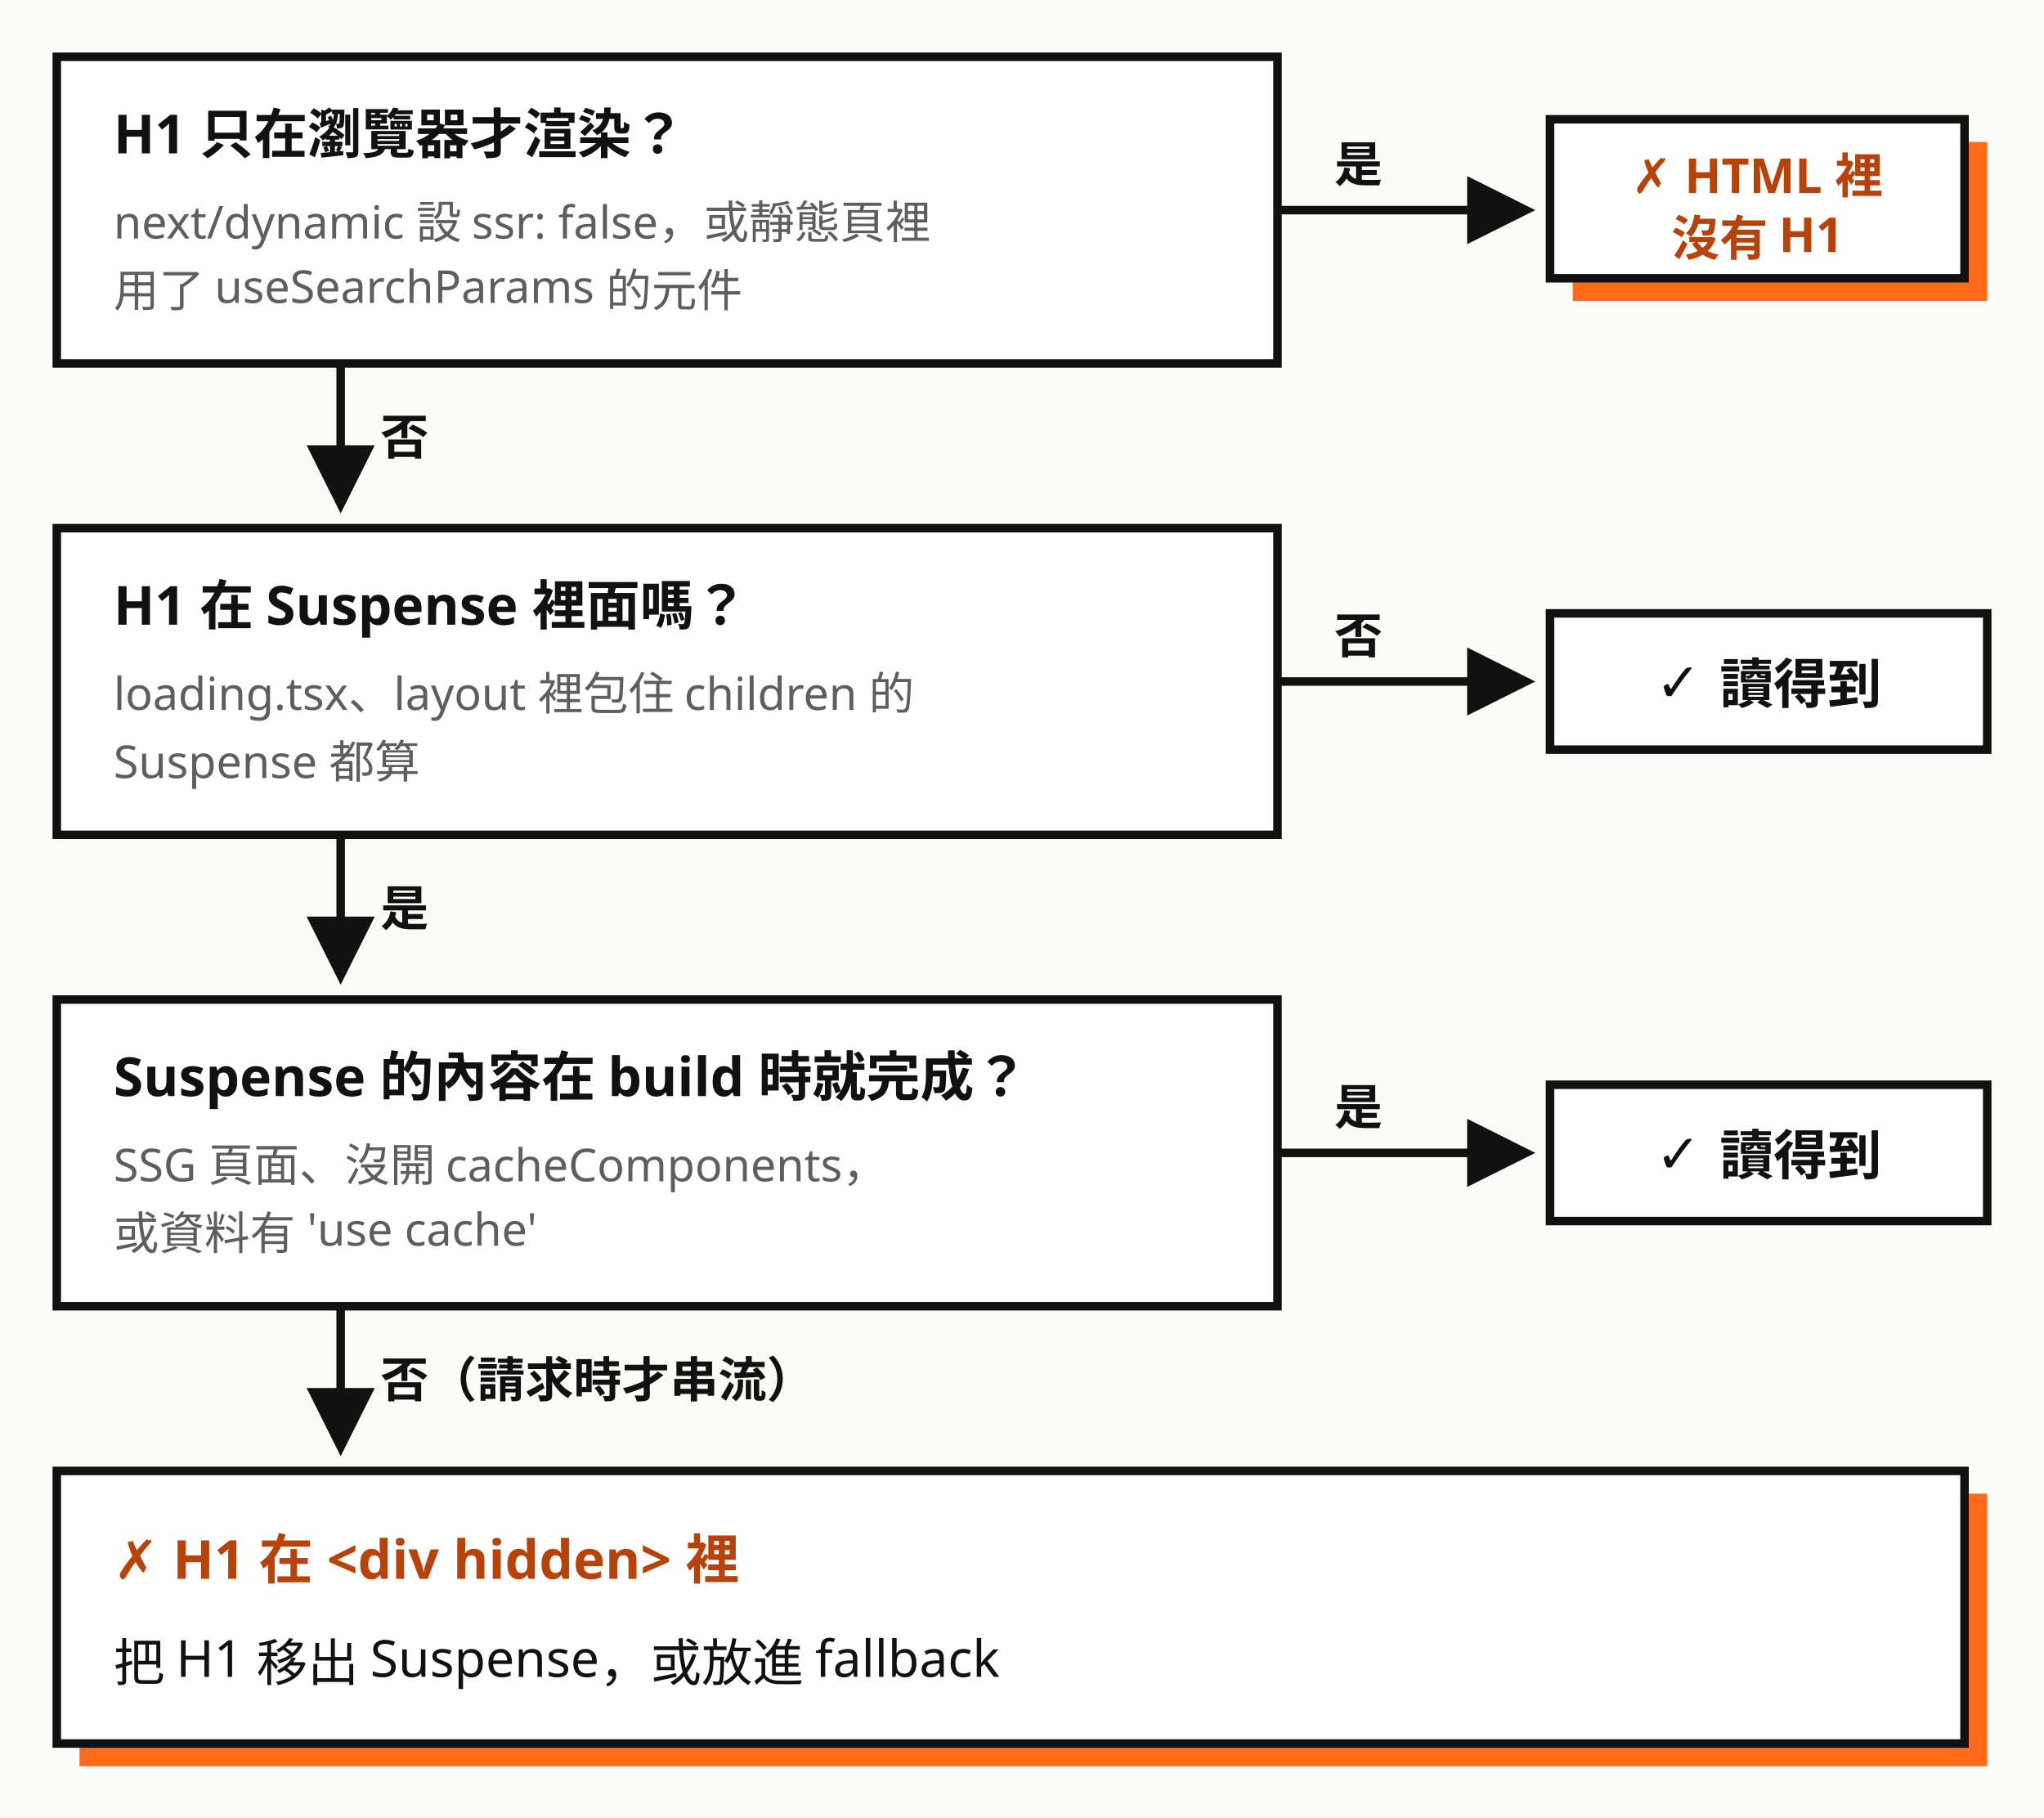
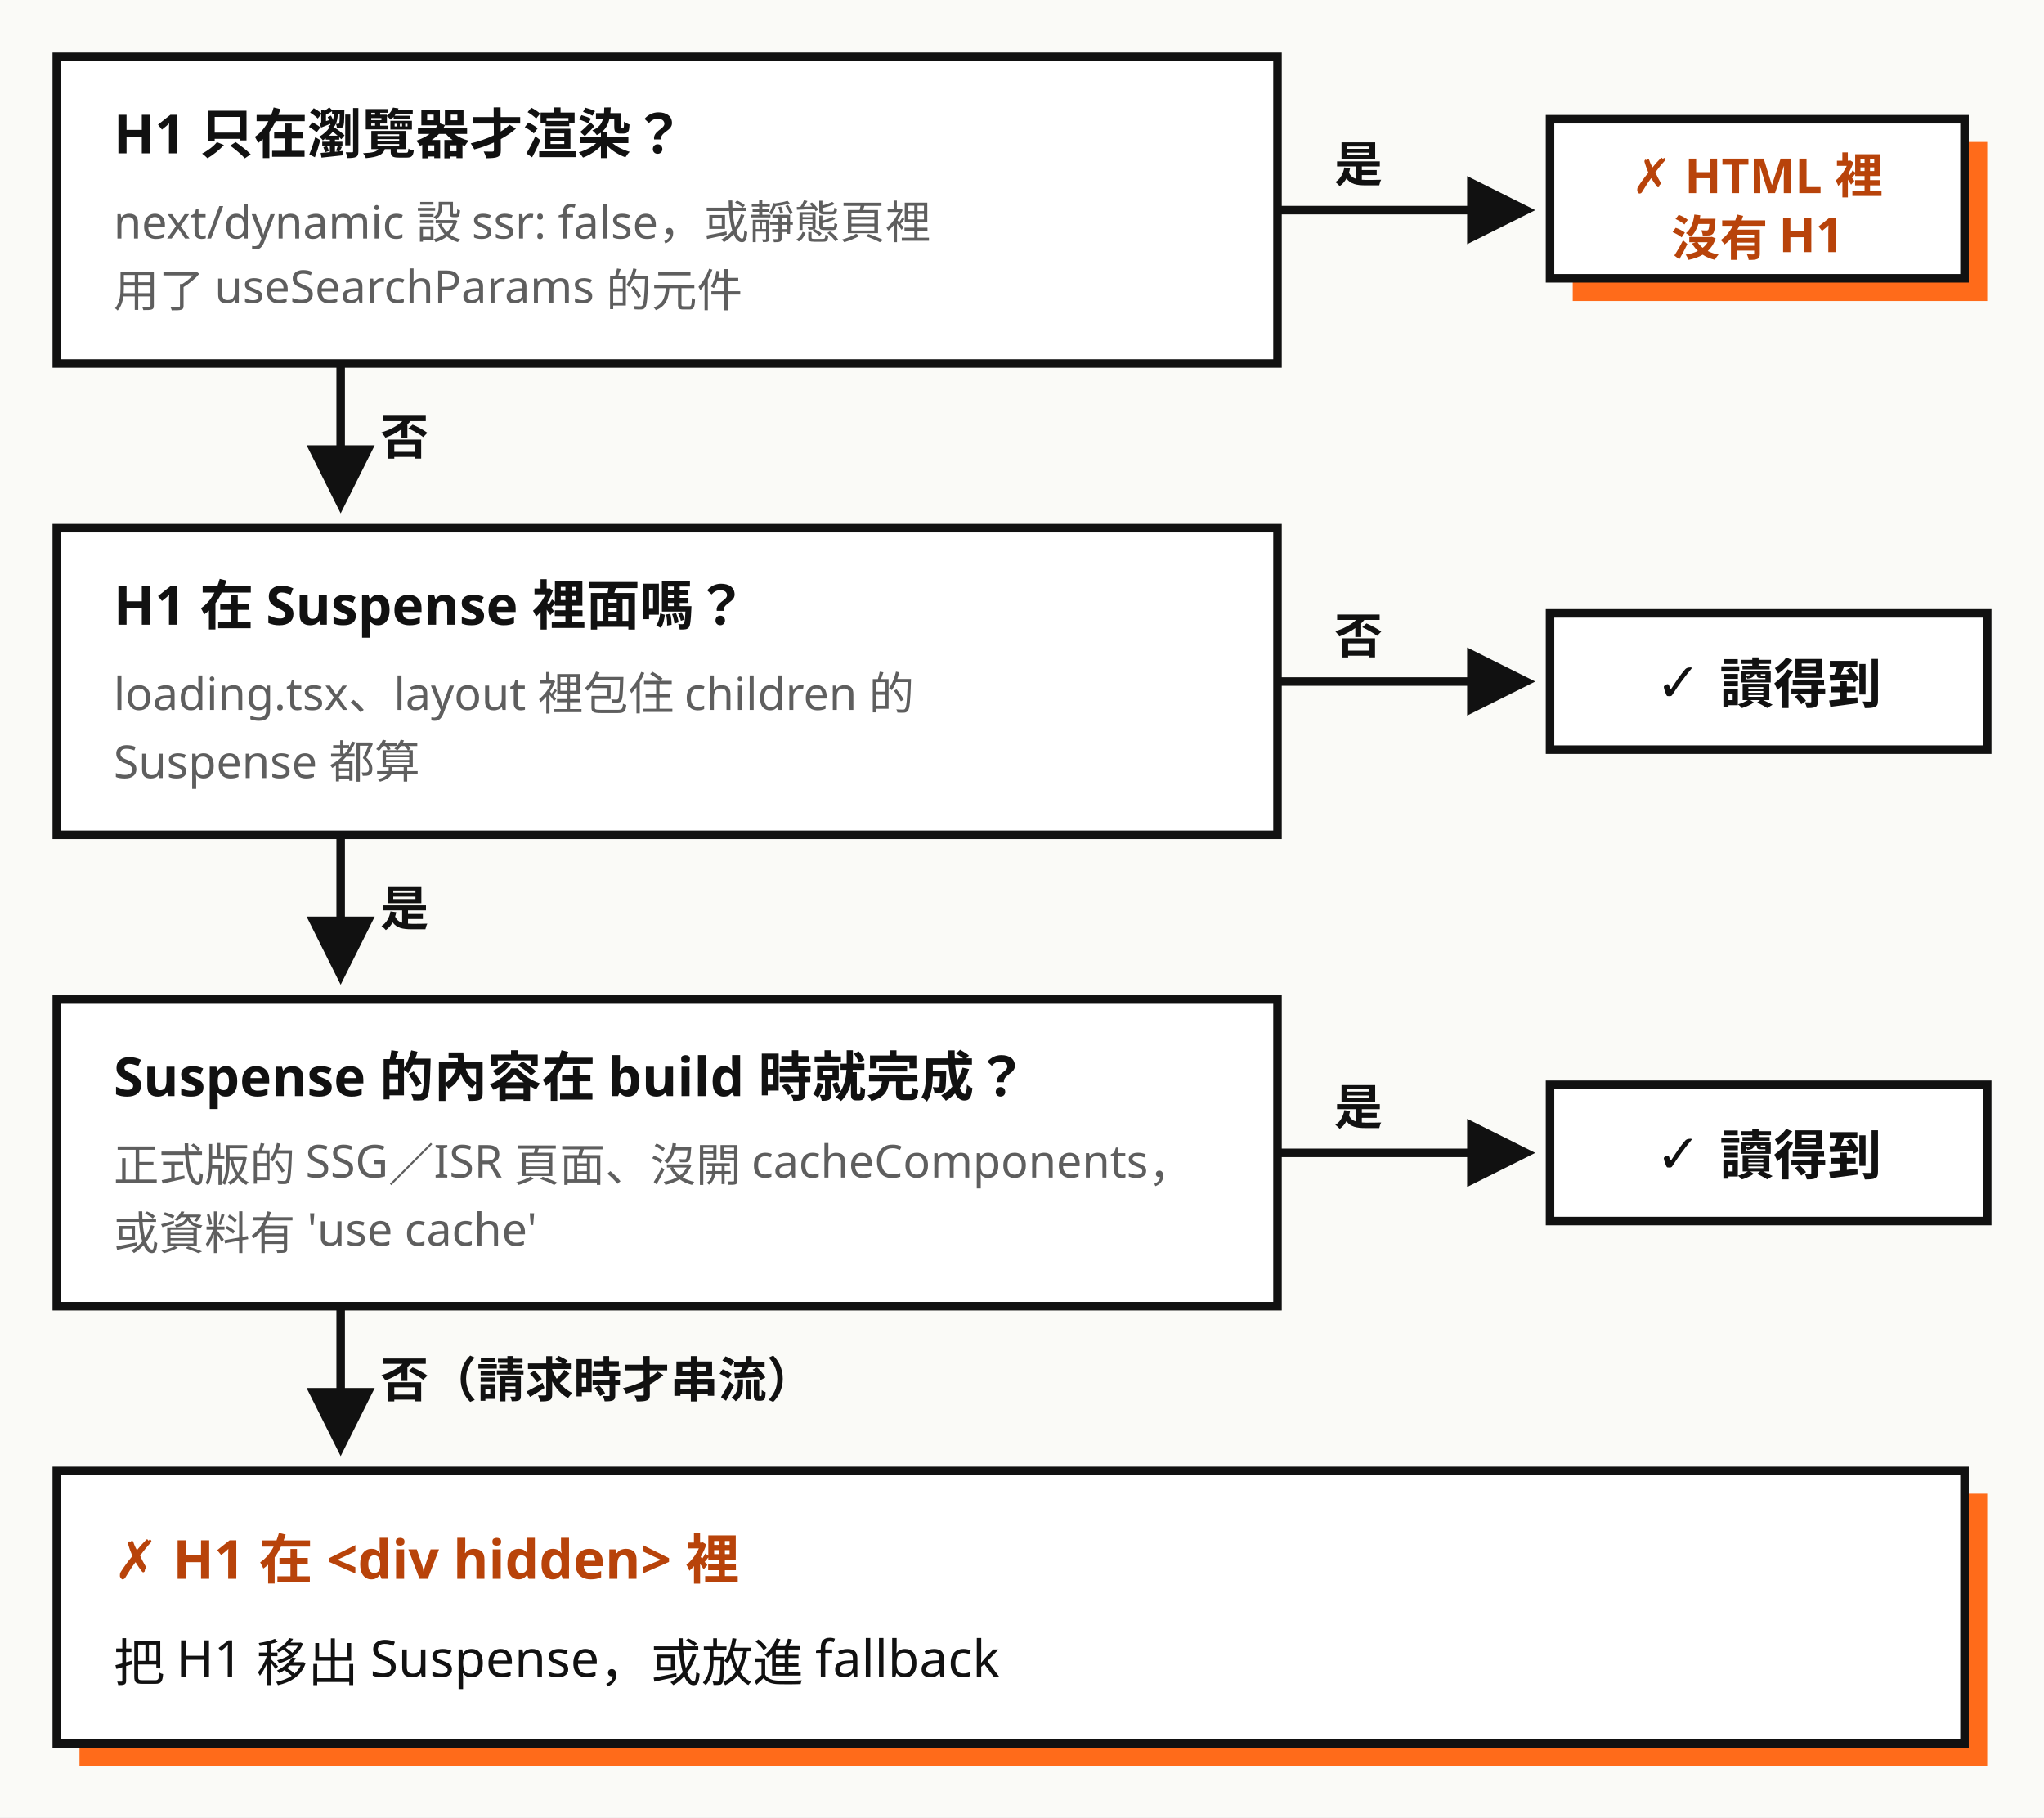
<svg xmlns="http://www.w3.org/2000/svg" viewBox="0 0 720 640" width="720" height="640" role="img" aria-labelledby="t">
  <defs>
    <marker id="arrow" viewBox="0 0 10 10" refX="8" refY="5" markerWidth="8" markerHeight="8" orient="auto-start-reverse">
      <path d="M0 0L10 5L0 10z" class="fg" />
    </marker>
  </defs>
  <style>
    .bg{fill:#fafaf7}.fg{fill:#111111}.stroke{stroke:#111111}.card{fill:#ffffff}
    .ink{fill:#b8430a}.mut{fill:#5e5e5e}
    .o{fill:#ff6b1a}.tag{fill:#111111}.tagtext{fill:#fafaf7}
    text{font-family:'Noto Sans TC','PingFang TC','Microsoft JhengHei',system-ui,sans-serif}
    @media (prefers-color-scheme: dark){
      .bg{fill:#111111}.fg{fill:#fafaf7}.stroke{stroke:#fafaf7}.card{fill:#1b1b1b}
      .ink{fill:#ff6b1a}.mut{fill:#a8a8a8}
      .tag{fill:#fafaf7}.tagtext{fill:#111111}
    }
  </style>
  <rect width="720" height="640" class="bg" />
  <rect x="20" y="20" width="430" height="108" class="card stroke" stroke-width="3" />
  <text x="40" y="54" font-size="19" font-weight="700" class="fg">H1 只在瀏覽器才渲染？</text>
  <text x="40" y="84" font-size="16" class="mut">next/dynamic 設 ssr: false，或靜態頁裡</text>
  <text x="40" y="108" font-size="16" class="mut">用了 useSearchParams 的元件</text>
  <path d="M450 74h86" class="stroke" stroke-width="3" fill="none" marker-end="url(#arrow)" />
  <text x="470" y="64" font-size="17" font-weight="700" class="fg">是</text>
  <rect x="554" y="50" width="146" height="56" class="o" />
  <rect x="546" y="42" width="146" height="56" class="card stroke" stroke-width="3" />
  <text x="619" y="68" font-size="17" font-weight="900" text-anchor="middle" class="ink">✗ HTML 裡</text>
  <text x="619" y="90" font-size="17" font-weight="900" text-anchor="middle" class="ink">沒有 H1</text>
  <path d="M120 128v48" class="stroke" stroke-width="3" fill="none" marker-end="url(#arrow)" />
  <text x="134" y="160" font-size="17" font-weight="700" class="fg">否</text>
  <rect x="20" y="186" width="430" height="108" class="card stroke" stroke-width="3" />
  <text x="40" y="220" font-size="19" font-weight="700" class="fg">H1 在 Suspense 裡面嗎？</text>
  <text x="40" y="250" font-size="16" class="mut">loading.tsx、layout 裡包住 children 的</text>
  <text x="40" y="274" font-size="16" class="mut">Suspense 都算</text>
  <path d="M450 240h86" class="stroke" stroke-width="3" fill="none" marker-end="url(#arrow)" />
  <text x="470" y="230" font-size="17" font-weight="700" class="fg">否</text>
  <rect x="546" y="216" width="154" height="48" class="card stroke" stroke-width="3" />
  <text x="623" y="247" font-size="19" font-weight="900" text-anchor="middle" class="fg">✓ 讀得到</text>
  <path d="M120 294v48" class="stroke" stroke-width="3" fill="none" marker-end="url(#arrow)" />
  <text x="134" y="326" font-size="17" font-weight="700" class="fg">是</text>
  <rect x="20" y="352" width="430" height="108" class="card stroke" stroke-width="3" />
  <text x="40" y="386" font-size="19" font-weight="700" class="fg">Suspense 的內容在 build 時就完成？</text>
-   <text x="40" y="416" font-size="16" class="mut">SSG 頁面、沒開 cacheComponents，</text>
+   <text x="40" y="416" font-size="16" class="mut">正式版的 SSG／ISR 頁面、沒開 cacheComponents，</text>
  <text x="40" y="440" font-size="16" class="mut">或資料有 'use cache'</text>
  <path d="M450 406h86" class="stroke" stroke-width="3" fill="none" marker-end="url(#arrow)" />
  <text x="470" y="396" font-size="17" font-weight="700" class="fg">是</text>
  <rect x="546" y="382" width="154" height="48" class="card stroke" stroke-width="3" />
  <text x="623" y="413" font-size="19" font-weight="900" text-anchor="middle" class="fg">✓ 讀得到</text>
  <path d="M120 460v48" class="stroke" stroke-width="3" fill="none" marker-end="url(#arrow)" />
  <text x="134" y="492" font-size="17" font-weight="700" class="fg">否（請求時才串流）</text>
  <rect x="28" y="526" width="672" height="96" class="o" />
  <rect x="20" y="518" width="672" height="96" class="card stroke" stroke-width="3" />
  <text x="40" y="556" font-size="19" font-weight="900" class="ink">✗ H1 在 &lt;div hidden&gt; 裡</text>
  <text x="40" y="592" font-size="18" class="fg">把 H1 移出 Suspense，或放進 fallback</text>
</svg>
